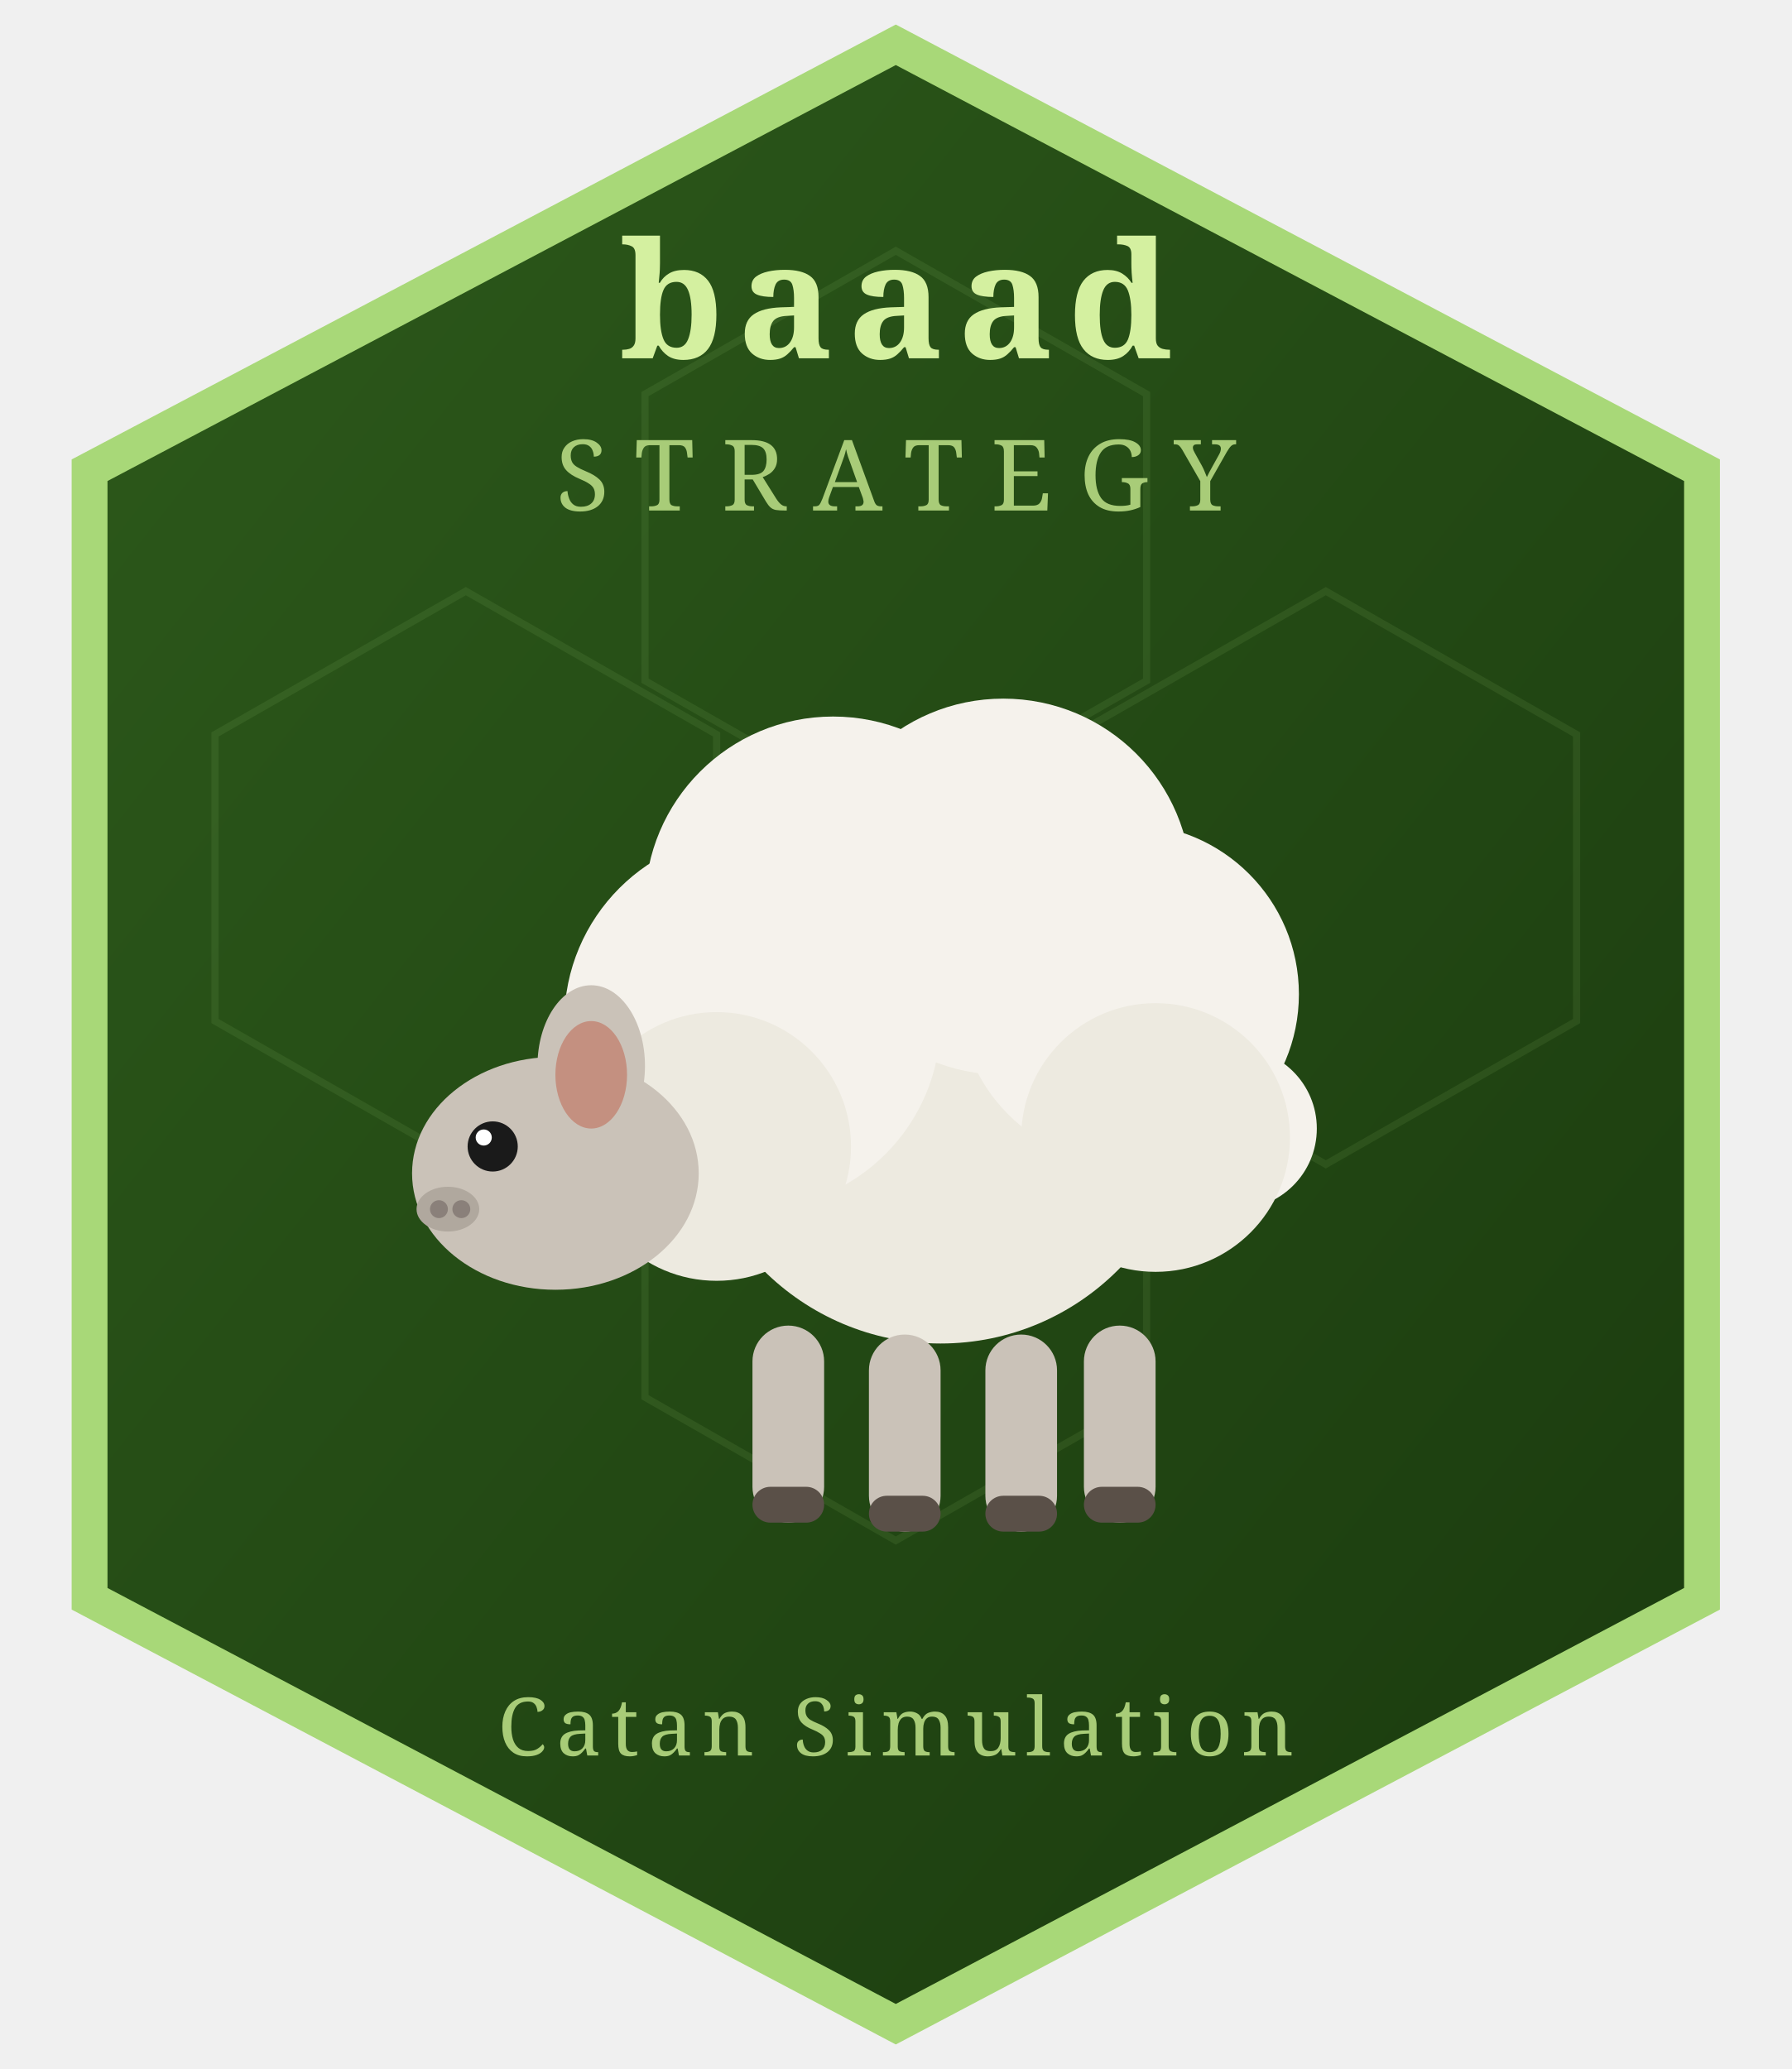
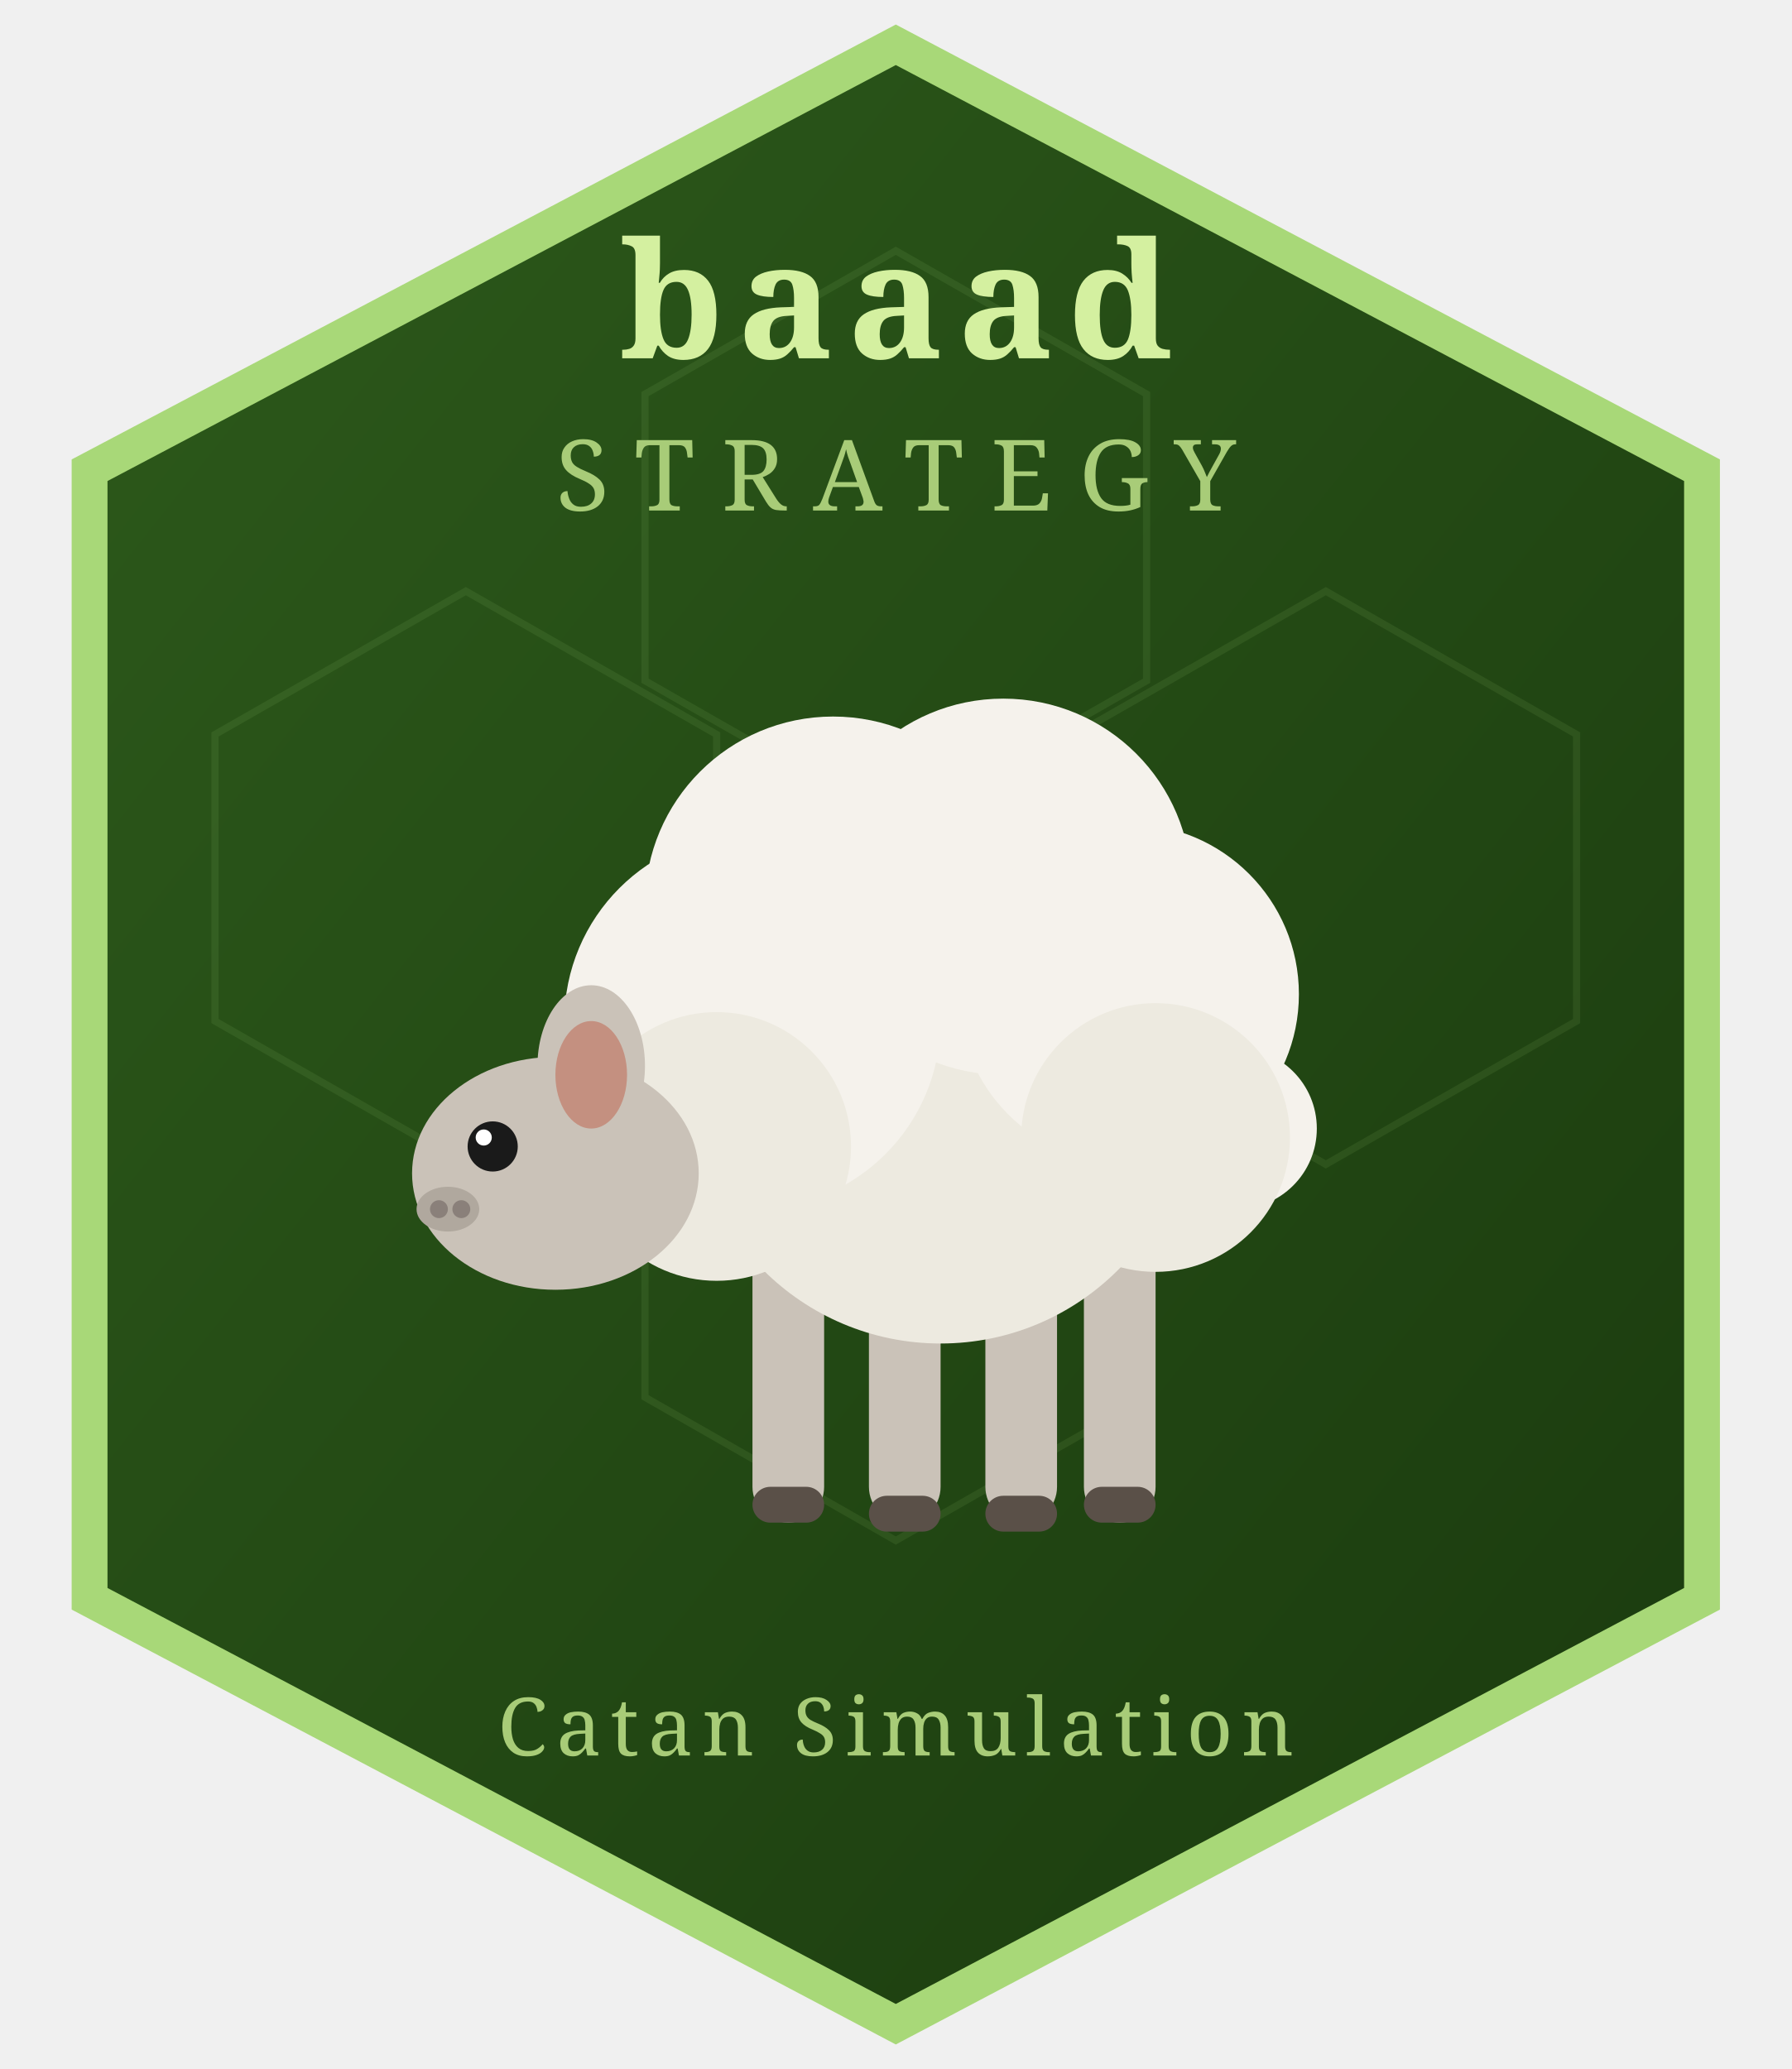
<svg xmlns="http://www.w3.org/2000/svg" viewBox="0 0 200 231" width="200" height="231">
  <defs>
    <clipPath id="hex-clip">
      <polygon points="100,5 190,52.5 190,178.5 100,226 10,178.5 10,52.5" />
    </clipPath>
    <linearGradient id="bg-grad" x1="0%" y1="0%" x2="100%" y2="100%">
      <stop offset="0%" style="stop-color:#2d5a1b" />
      <stop offset="100%" style="stop-color:#1a3a0e" />
    </linearGradient>
  </defs>
  <polygon points="100,5 190,52.5 190,178.5 100,226 10,178.5 10,52.5" fill="url(#bg-grad)" />
  <g clip-path="url(#hex-clip)" opacity="0.1" stroke="#a8d878" stroke-width="0.8" fill="none">
    <polygon points="100,28 128,44 128,76 100,92 72,76 72,44" />
    <polygon points="52,66 80,82 80,114 52,130 24,114 24,82" />
    <polygon points="148,66 176,82 176,114 148,130 120,114 120,82" />
    <polygon points="100,108 128,124 128,156 100,172 72,156 72,124" />
  </g>
+   <rect x="84" y="132" width="8" height="38" rx="4" fill="#cac2b8" />
+   <rect x="97" y="132" width="8" height="38" rx="4" fill="#cac2b8" />
+   <rect x="110" y="132" width="8" height="38" rx="4" fill="#cac2b8" />
+   <rect x="121" y="132" width="8" height="38" rx="4" fill="#cac2b8" />
+   <rect x="84" y="166" width="8" height="4" rx="2" fill="#5a5048" />
+   <rect x="97" y="167" width="8" height="4" rx="2" fill="#5a5048" />
+   <rect x="110" y="167" width="8" height="4" rx="2" fill="#5a5048" />
+   <rect x="121" y="166" width="8" height="4" rx="2" fill="#5a5048" />
  <circle cx="138" cy="126" r="9" fill="#f5f2ec" />
  <circle cx="105" cy="122" r="28" fill="#edeae0" />
  <circle cx="84" cy="114" r="21" fill="#f5f2ec" />
  <circle cx="93" cy="101" r="21" fill="#f5f2ec" />
  <circle cx="112" cy="99" r="21" fill="#f5f2ec" />
  <circle cx="126" cy="111" r="19" fill="#f5f2ec" />
  <circle cx="129" cy="127" r="15" fill="#edeae0" />
  <circle cx="80" cy="128" r="15" fill="#edeae0" />
  <ellipse cx="62" cy="131" rx="16" ry="13" fill="#cac2b8" />
  <ellipse cx="66" cy="119" rx="6" ry="9" fill="#cac2b8" />
  <ellipse cx="66" cy="120" rx="4" ry="6" fill="#c49080" />
  <circle cx="55" cy="128" r="2.8" fill="#1a1a1a" />
  <circle cx="54" cy="127" r="0.9" fill="white" />
  <ellipse cx="50" cy="135" rx="3.5" ry="2.5" fill="#b0a89e" />
  <circle cx="49" cy="135" r="1" fill="#8a807a" />
  <circle cx="51.5" cy="135" r="1" fill="#8a807a" />
-   <rect x="84" y="148" width="8" height="22" rx="4" fill="#cac2b8" />
-   <rect x="97" y="149" width="8" height="22" rx="4" fill="#cac2b8" />
-   <rect x="110" y="149" width="8" height="22" rx="4" fill="#cac2b8" />
-   <rect x="121" y="148" width="8" height="22" rx="4" fill="#cac2b8" />
-   <rect x="84" y="166" width="8" height="4" rx="2" fill="#5a5048" />
-   <rect x="97" y="167" width="8" height="4" rx="2" fill="#5a5048" />
-   <rect x="110" y="167" width="8" height="4" rx="2" fill="#5a5048" />
-   <rect x="121" y="166" width="8" height="4" rx="2" fill="#5a5048" />
  <text x="100" y="40" font-family="Georgia, serif" font-size="18" font-weight="bold" fill="#d4f0a0" text-anchor="middle" letter-spacing="1.5">baaad</text>
  <text x="100" y="57" font-family="Georgia, serif" font-size="11" fill="#a8cc78" text-anchor="middle" letter-spacing="3">STRATEGY</text>
  <text x="100" y="196" font-family="Georgia, serif" font-size="9" fill="#a8cc78" text-anchor="middle" letter-spacing="1">Catan Simulation</text>
  <polygon points="100,5 190,52.5 190,178.5 100,226 10,178.5 10,52.5" fill="none" stroke="#a8d878" stroke-width="4" />
</svg>
